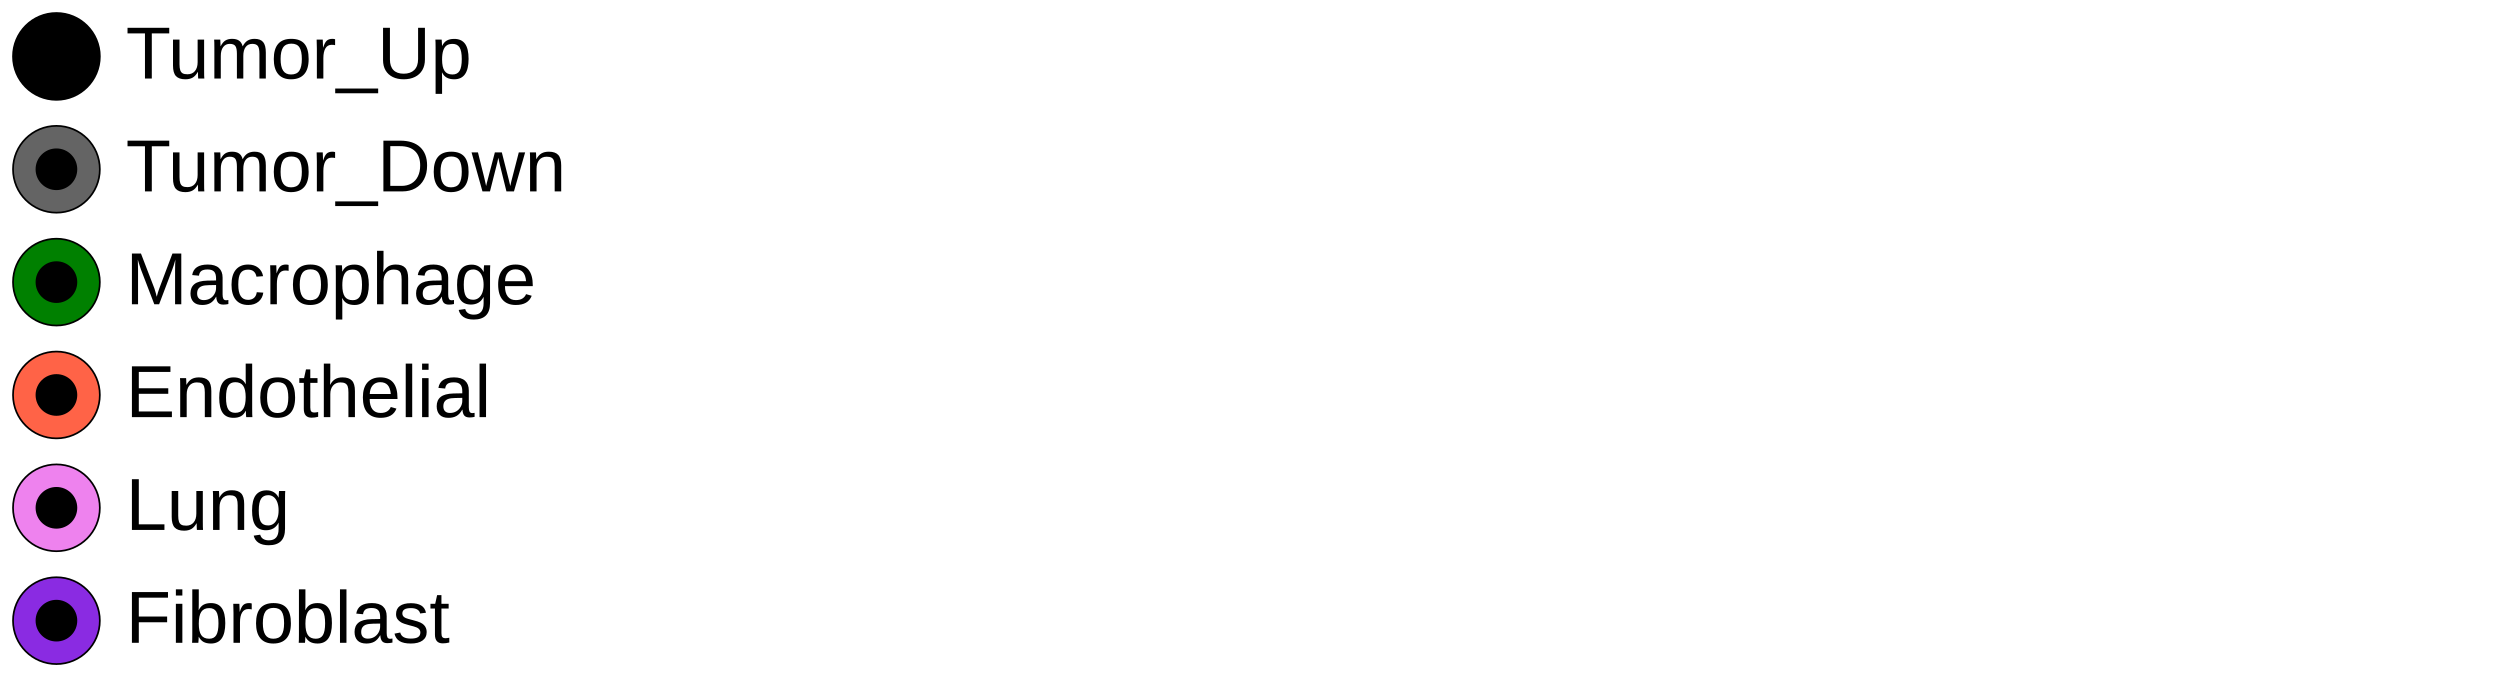
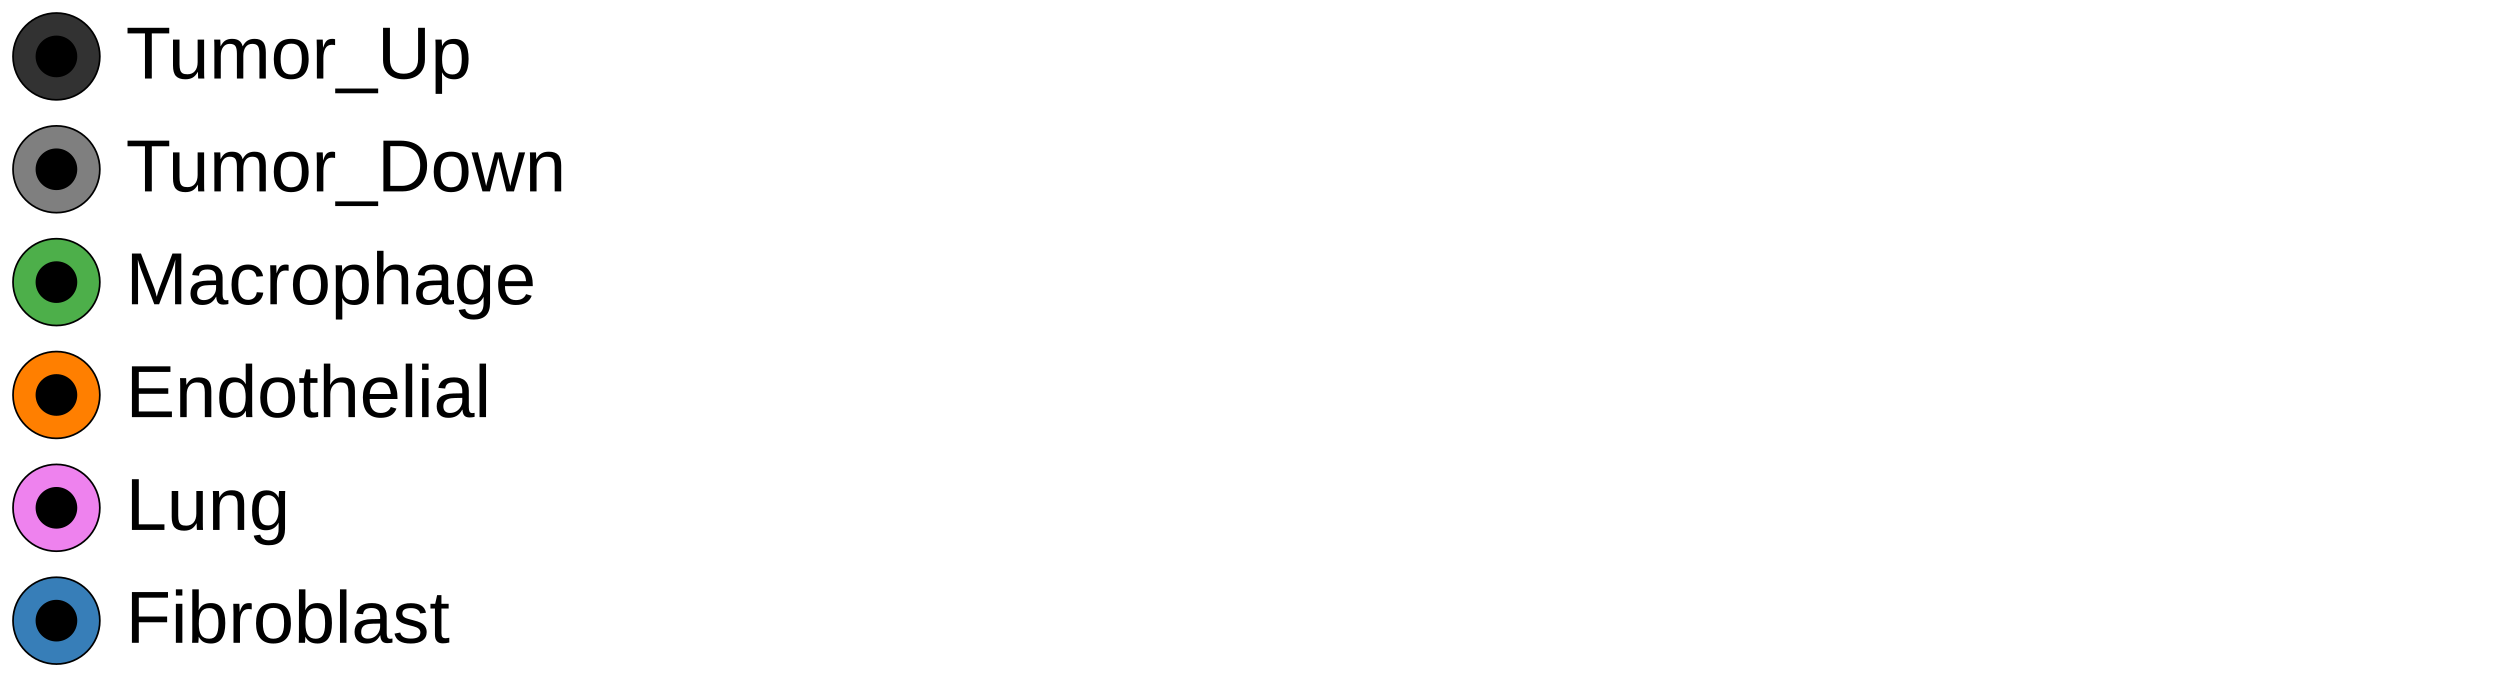
<svg xmlns="http://www.w3.org/2000/svg" version="1.1" width="1440" height="390" id="svg2">
-   <circle cx="32.5" cy="32.5" r="25" stroke-width="1" stroke="rgb(0,0,0)" fill="rgb(0,0,0)" />
-   <circle cx="32.5" cy="32.5" r="12.5" stroke-width="1" stroke="rgb(0,0,0)" fill="rgb(0,0,0)" />
+   <circle cx="32.5" cy="32.5" r="25" stroke-width="1" stroke="rgb(0,0,0)" fill="rgb(50,50,50)" />
+   <circle cx="32.5" cy="32.5" r="12.5" stroke-width="1" stroke="rgb(50,50,50)" fill="rgb(0,0,0)" />
  <text x="72.5" y="45.25" font-family="Arial" font-size="42.5" fill="black">
   Tumor_Up
  </text>
-   <circle cx="32.5" cy="97.5" r="25" stroke-width="1" stroke="rgb(0,0,0)" fill="rgb(100,100,100)" />
-   <circle cx="32.5" cy="97.5" r="12.5" stroke-width="1" stroke="rgb(100,100,100)" fill="rgb(0,0,0)" />
+   <circle cx="32.5" cy="97.5" r="25" stroke-width="1" stroke="rgb(0,0,0)" fill="rgb(127,127,127)" />
+   <circle cx="32.5" cy="97.5" r="12.5" stroke-width="1" stroke="rgb(127,127,127)" fill="rgb(0,0,0)" />
  <text x="72.5" y="110.25" font-family="Arial" font-size="42.5" fill="black">
   Tumor_Down
  </text>
-   <circle cx="32.5" cy="162.5" r="25" stroke-width="1" stroke="rgb(0,0,0)" fill="rgb(0,128,0)" />
-   <circle cx="32.5" cy="162.5" r="12.5" stroke-width="1" stroke="rgb(0,128,0)" fill="rgb(0,0,0)" />
+   <circle cx="32.5" cy="162.5" r="25" stroke-width="1" stroke="rgb(0,0,0)" fill="rgb(77,175,74)" />
+   <circle cx="32.5" cy="162.5" r="12.5" stroke-width="1" stroke="rgb(77,175,74)" fill="rgb(0,0,0)" />
  <text x="72.5" y="175.25" font-family="Arial" font-size="42.5" fill="black">
   Macrophage
  </text>
-   <circle cx="32.5" cy="227.5" r="25" stroke-width="1" stroke="rgb(0,0,0)" fill="rgb(255,99,71)" />
-   <circle cx="32.5" cy="227.5" r="12.5" stroke-width="1" stroke="rgb(255,99,71)" fill="rgb(0,0,0)" />
+   <circle cx="32.5" cy="227.5" r="25" stroke-width="1" stroke="rgb(0,0,0)" fill="rgb(255,127,0)" />
+   <circle cx="32.5" cy="227.5" r="12.5" stroke-width="1" stroke="rgb(255,127,0)" fill="rgb(0,0,0)" />
  <text x="72.5" y="240.25" font-family="Arial" font-size="42.5" fill="black">
   Endothelial
  </text>
  <circle cx="32.5" cy="292.5" r="25" stroke-width="1" stroke="rgb(0,0,0)" fill="rgb(238,130,238)" />
  <circle cx="32.5" cy="292.5" r="12.5" stroke-width="1" stroke="rgb(238,130,238)" fill="rgb(0,0,0)" />
  <text x="72.5" y="305.25" font-family="Arial" font-size="42.5" fill="black">
   Lung
  </text>
-   <circle cx="32.5" cy="357.5" r="25" stroke-width="1" stroke="rgb(0,0,0)" fill="rgb(138,43,226)" />
-   <circle cx="32.5" cy="357.5" r="12.5" stroke-width="1" stroke="rgb(138,43,226)" fill="rgb(0,0,0)" />
+   <circle cx="32.5" cy="357.5" r="25" stroke-width="1" stroke="rgb(0,0,0)" fill="rgb(55,126,184)" />
+   <circle cx="32.5" cy="357.5" r="12.5" stroke-width="1" stroke="rgb(55,126,184)" fill="rgb(0,0,0)" />
  <text x="72.5" y="370.25" font-family="Arial" font-size="42.5" fill="black">
   Fibroblast
  </text>
</svg>
